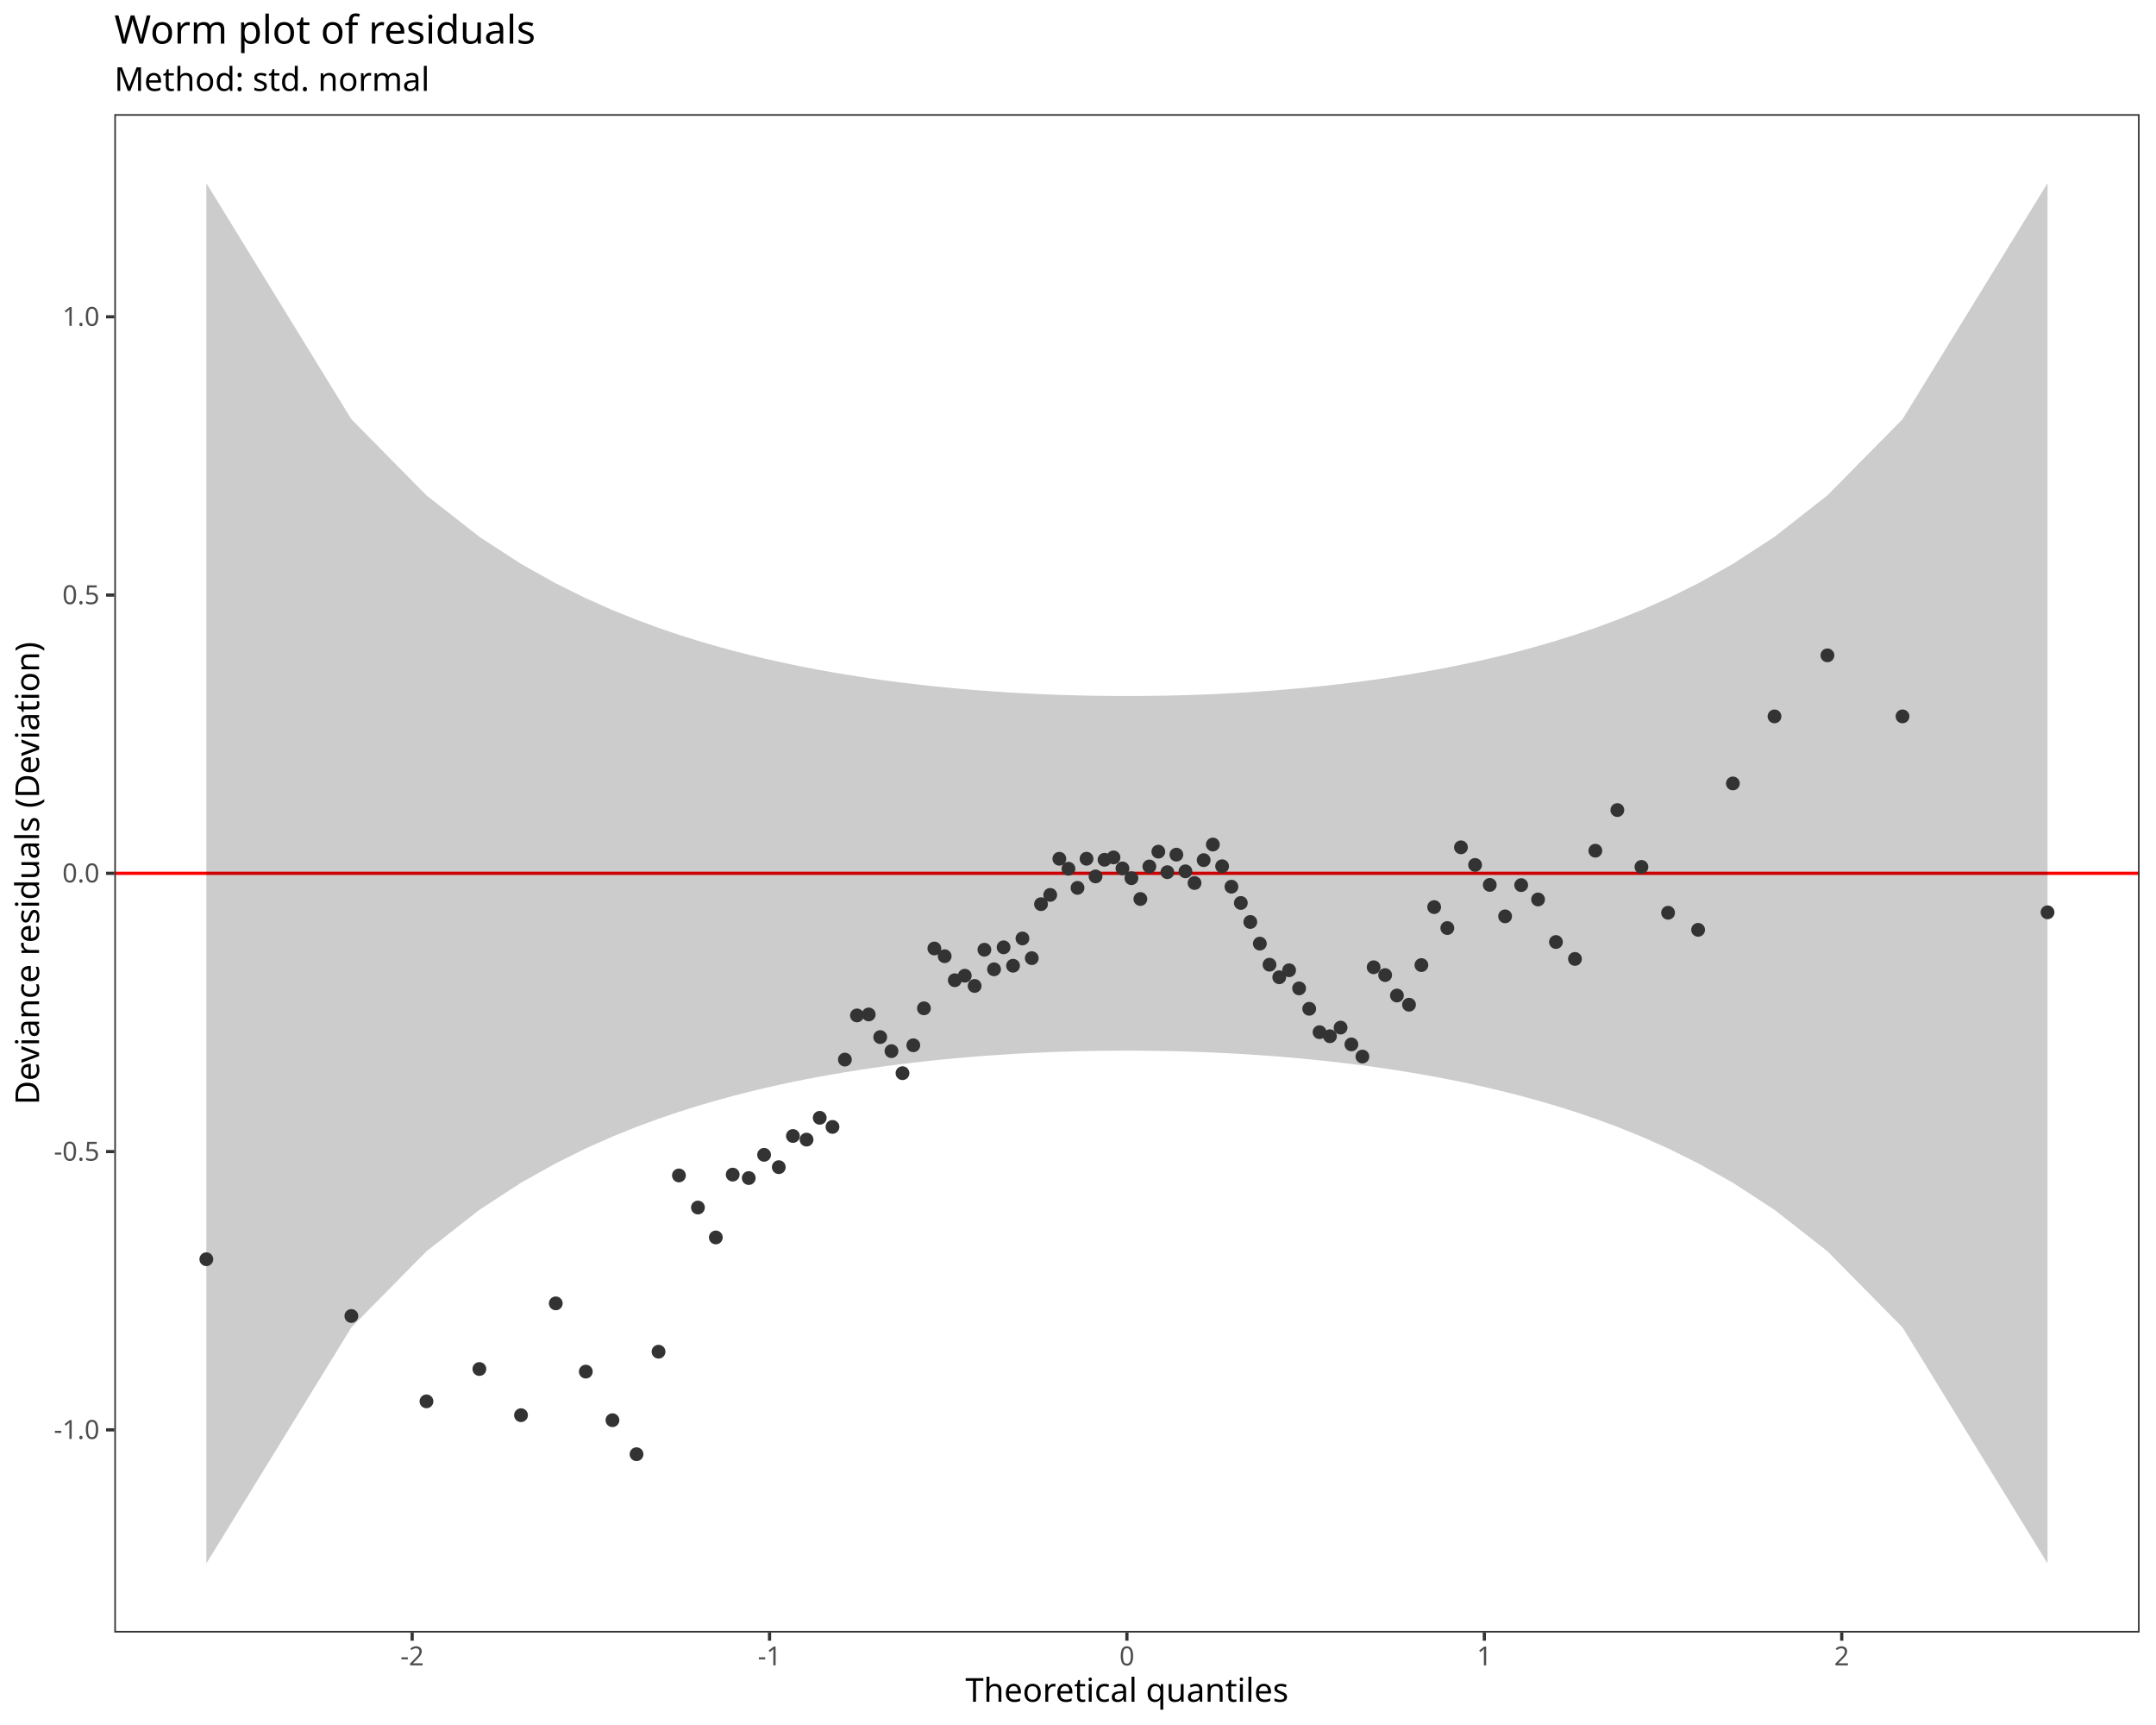
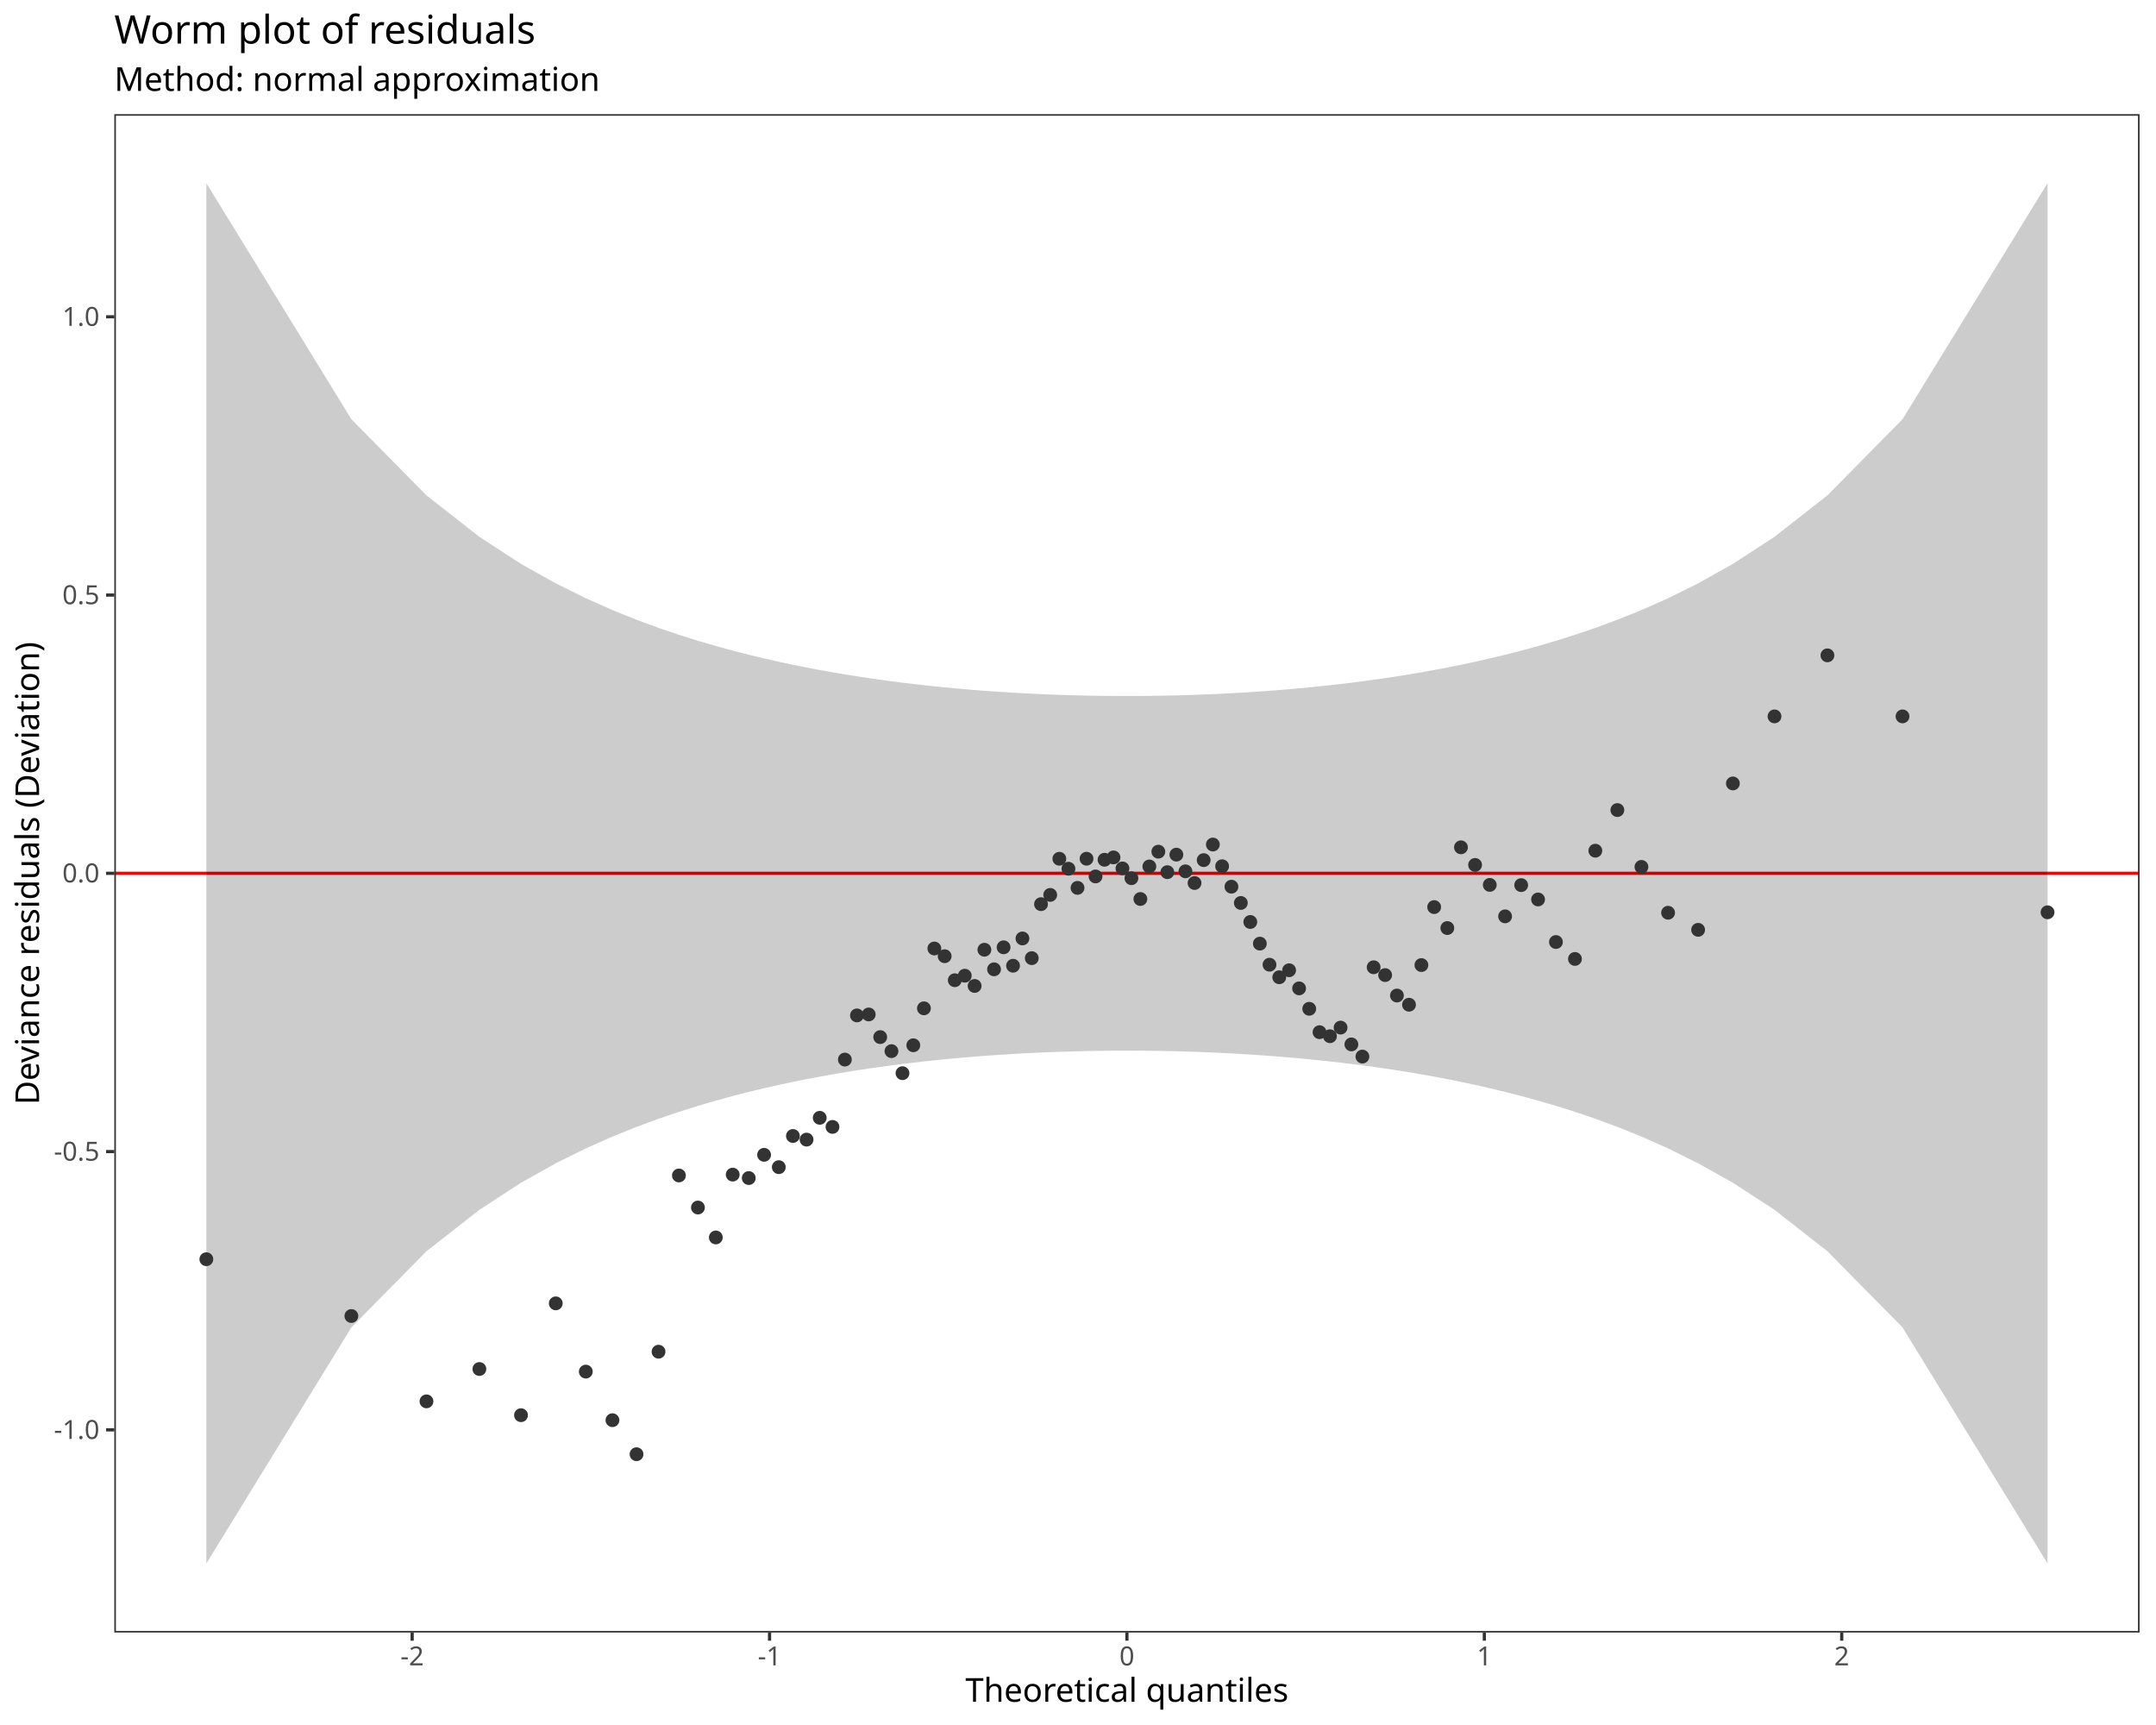
<svg xmlns="http://www.w3.org/2000/svg" class="svglite" data-engine-version="2.0" width="720.00pt" height="576.00pt" viewBox="0 0 720.00 576.00">
  <defs>
    <style type="text/css">
    .svglite line, .svglite polyline, .svglite polygon, .svglite path, .svglite rect, .svglite circle {
      fill: none;
      stroke: #000000;
      stroke-linecap: round;
      stroke-linejoin: round;
      stroke-miterlimit: 10.00;
    }
  </style>
  </defs>
  <rect width="100%" height="100%" style="stroke: none; fill: #FFFFFF;" />
  <defs>
    <clipPath id="cpMC4wMHw3MjAuMDB8MC4wMHw1NzYuMDA=">
      <rect x="0.00" y="0.00" width="720.00" height="576.00" />
    </clipPath>
  </defs>
  <g clip-path="url(#cpMC4wMHw3MjAuMDB8MC4wMHw1NzYuMDA=)">
    <rect x="-0" y="0.00" width="720.00" height="576.00" style="stroke-width: 1.07; stroke: #FFFFFF; fill: #FFFFFF;" />
  </g>
  <defs>
    <clipPath id="cpMzguMTd8NzE0LjUyfDM4LjEyfDU0NS4xMQ==">
      <rect x="38.17" y="38.12" width="676.35" height="507.00" />
    </clipPath>
  </defs>
  <g clip-path="url(#cpMzguMTd8NzE0LjUyfDM4LjEyfDU0NS4xMQ==)">
    <rect x="38.17" y="38.12" width="676.35" height="507.00" style="stroke-width: 1.07; stroke: none; fill: #FFFFFF;" />
    <line x1="38.17" y1="291.61" x2="714.52" y2="291.61" style="stroke-width: 1.07; stroke: #FF0000; stroke-linecap: butt;" />
    <polygon points="68.91,61.16 117.34,139.98 142.42,165.41 160.09,179.25 173.99,188.29 185.60,194.79 195.63,199.76 204.53,203.71 212.57,206.94 219.92,209.66 226.73,211.97 233.08,213.97 239.05,215.71 244.69,217.26 250.05,218.63 255.17,219.86 260.08,220.97 264.80,221.98 269.35,222.89 273.75,223.72 278.01,224.49 282.15,225.19 286.18,225.83 290.11,226.43 293.95,226.98 297.71,227.49 301.39,227.96 305.00,228.39 308.55,228.80 312.03,229.17 315.47,229.52 318.85,229.84 322.19,230.13 325.48,230.41 328.74,230.66 331.96,230.89 335.15,231.10 338.31,231.30 341.45,231.47 344.56,231.63 347.65,231.78 350.72,231.90 353.77,232.02 356.81,232.11 359.84,232.20 362.85,232.27 365.86,232.32 368.86,232.36 371.86,232.39 374.85,232.40 377.84,232.40 380.83,232.39 383.83,232.36 386.83,232.32 389.84,232.27 392.85,232.20 395.88,232.11 398.92,232.02 401.97,231.90 405.04,231.78 408.13,231.63 411.24,231.47 414.38,231.30 417.54,231.10 420.73,230.89 423.95,230.66 427.21,230.41 430.50,230.13 433.84,229.84 437.22,229.52 440.66,229.17 444.14,228.80 447.69,228.39 451.30,227.96 454.98,227.49 458.73,226.98 462.57,226.43 466.51,225.83 470.54,225.19 474.68,224.49 478.94,223.72 483.34,222.89 487.89,221.98 492.61,220.97 497.51,219.86 502.63,218.63 508.00,217.26 513.64,215.71 519.61,213.97 525.96,211.97 532.77,209.66 540.12,206.94 548.16,203.71 557.06,199.76 567.09,194.79 578.70,188.29 592.60,179.25 610.27,165.41 635.35,139.98 683.78,61.16 683.78,522.07 635.35,443.25 610.27,417.82 592.60,403.98 578.70,394.94 567.09,388.44 557.06,383.47 548.16,379.52 540.12,376.28 532.77,373.57 525.96,371.26 519.61,369.26 513.64,367.52 508.00,365.97 502.63,364.60 497.51,363.37 492.61,362.26 487.89,361.25 483.34,360.34 478.94,359.51 474.68,358.74 470.54,358.04 466.51,357.39 462.57,356.80 458.73,356.25 454.98,355.74 451.30,355.27 447.69,354.84 444.14,354.43 440.66,354.06 437.22,353.71 433.84,353.39 430.50,353.10 427.21,352.82 423.95,352.57 420.73,352.34 417.54,352.13 414.38,351.93 411.24,351.75 408.13,351.60 405.04,351.45 401.97,351.32 398.92,351.21 395.88,351.12 392.85,351.03 389.84,350.96 386.83,350.91 383.83,350.87 380.83,350.84 377.84,350.83 374.85,350.83 371.86,350.84 368.86,350.87 365.86,350.91 362.85,350.96 359.84,351.03 356.81,351.12 353.77,351.21 350.72,351.32 347.65,351.45 344.56,351.60 341.45,351.75 338.31,351.93 335.15,352.13 331.96,352.34 328.74,352.57 325.48,352.82 322.19,353.10 318.85,353.39 315.47,353.71 312.03,354.06 308.55,354.43 305.00,354.84 301.39,355.27 297.71,355.74 293.95,356.25 290.11,356.80 286.18,357.39 282.15,358.04 278.01,358.74 273.75,359.51 269.35,360.34 264.80,361.25 260.08,362.26 255.17,363.37 250.05,364.60 244.69,365.97 239.05,367.52 233.08,369.26 226.73,371.26 219.92,373.57 212.57,376.28 204.53,379.52 195.63,383.47 185.60,388.44 173.99,394.94 160.09,403.98 142.42,417.82 117.34,443.25 68.91,522.07 " style="stroke-width: 0.00; stroke: none; stroke-linecap: butt; fill: #000000; fill-opacity: 0.20;" />
    <polyline points="68.91,61.16 117.34,139.98 142.42,165.41 160.09,179.25 173.99,188.29 185.60,194.79 195.63,199.76 204.53,203.71 212.57,206.94 219.92,209.66 226.73,211.97 233.08,213.97 239.05,215.71 244.69,217.26 250.05,218.63 255.17,219.86 260.08,220.97 264.80,221.98 269.35,222.89 273.75,223.72 278.01,224.49 282.15,225.19 286.18,225.83 290.11,226.43 293.95,226.98 297.71,227.49 301.39,227.96 305.00,228.39 308.55,228.80 312.03,229.17 315.47,229.52 318.85,229.84 322.19,230.13 325.48,230.41 328.74,230.66 331.96,230.89 335.15,231.10 338.31,231.30 341.45,231.47 344.56,231.63 347.65,231.78 350.72,231.90 353.77,232.02 356.81,232.11 359.84,232.20 362.85,232.27 365.86,232.32 368.86,232.36 371.86,232.39 374.85,232.40 377.84,232.40 380.83,232.39 383.83,232.36 386.83,232.32 389.84,232.27 392.85,232.20 395.88,232.11 398.92,232.02 401.97,231.90 405.04,231.78 408.13,231.63 411.24,231.47 414.38,231.30 417.54,231.10 420.73,230.89 423.95,230.66 427.21,230.41 430.50,230.13 433.84,229.84 437.22,229.52 440.66,229.17 444.14,228.80 447.69,228.39 451.30,227.96 454.98,227.49 458.73,226.98 462.57,226.43 466.51,225.83 470.54,225.19 474.68,224.49 478.94,223.72 483.34,222.89 487.89,221.98 492.61,220.97 497.51,219.86 502.63,218.63 508.00,217.26 513.64,215.71 519.61,213.97 525.96,211.97 532.77,209.66 540.12,206.94 548.16,203.71 557.06,199.76 567.09,194.79 578.70,188.29 592.60,179.25 610.27,165.41 635.35,139.98 683.78,61.16 " style="stroke-width: 1.07; stroke: none; stroke-linecap: butt;" />
    <polyline points="683.78,522.07 635.35,443.25 610.27,417.82 592.60,403.98 578.70,394.94 567.09,388.44 557.06,383.47 548.16,379.52 540.12,376.28 532.77,373.57 525.96,371.26 519.61,369.26 513.64,367.52 508.00,365.97 502.63,364.60 497.51,363.37 492.61,362.26 487.89,361.25 483.34,360.34 478.94,359.51 474.68,358.74 470.54,358.04 466.51,357.39 462.57,356.80 458.73,356.25 454.98,355.74 451.30,355.27 447.69,354.84 444.14,354.43 440.66,354.06 437.22,353.71 433.84,353.39 430.50,353.10 427.21,352.82 423.95,352.57 420.73,352.34 417.54,352.13 414.38,351.93 411.24,351.75 408.13,351.60 405.04,351.45 401.97,351.32 398.92,351.21 395.88,351.12 392.85,351.03 389.84,350.96 386.83,350.91 383.83,350.87 380.83,350.84 377.84,350.83 374.85,350.83 371.86,350.84 368.86,350.87 365.86,350.91 362.85,350.96 359.84,351.03 356.81,351.12 353.77,351.21 350.72,351.32 347.65,351.45 344.56,351.60 341.45,351.75 338.31,351.93 335.15,352.13 331.96,352.34 328.74,352.57 325.48,352.82 322.19,353.10 318.85,353.39 315.47,353.71 312.03,354.06 308.55,354.43 305.00,354.84 301.39,355.27 297.71,355.74 293.95,356.25 290.11,356.80 286.18,357.39 282.15,358.04 278.01,358.74 273.75,359.51 269.35,360.34 264.80,361.25 260.08,362.26 255.17,363.37 250.05,364.60 244.69,365.97 239.05,367.52 233.08,369.26 226.73,371.26 219.92,373.57 212.57,376.28 204.53,379.52 195.63,383.47 185.60,388.44 173.99,394.94 160.09,403.98 142.42,417.82 117.34,443.25 68.91,522.07 " style="stroke-width: 1.07; stroke: none; stroke-linecap: butt;" />
    <circle cx="68.91" cy="420.47" r="1.95" style="stroke-width: 0.71; stroke: #333333; fill: #333333;" />
    <circle cx="117.34" cy="439.43" r="1.95" style="stroke-width: 0.71; stroke: #333333; fill: #333333;" />
    <circle cx="142.42" cy="467.93" r="1.95" style="stroke-width: 0.71; stroke: #333333; fill: #333333;" />
    <circle cx="160.09" cy="457.13" r="1.95" style="stroke-width: 0.71; stroke: #333333; fill: #333333;" />
    <circle cx="173.99" cy="472.55" r="1.95" style="stroke-width: 0.71; stroke: #333333; fill: #333333;" />
    <circle cx="185.60" cy="435.21" r="1.95" style="stroke-width: 0.71; stroke: #333333; fill: #333333;" />
    <circle cx="195.63" cy="458.00" r="1.95" style="stroke-width: 0.71; stroke: #333333; fill: #333333;" />
    <circle cx="204.53" cy="474.22" r="1.95" style="stroke-width: 0.71; stroke: #333333; fill: #333333;" />
    <circle cx="212.57" cy="485.58" r="1.95" style="stroke-width: 0.71; stroke: #333333; fill: #333333;" />
    <circle cx="219.92" cy="451.35" r="1.95" style="stroke-width: 0.71; stroke: #333333; fill: #333333;" />
    <circle cx="226.73" cy="392.50" r="1.95" style="stroke-width: 0.71; stroke: #333333; fill: #333333;" />
    <circle cx="233.08" cy="403.21" r="1.95" style="stroke-width: 0.71; stroke: #333333; fill: #333333;" />
    <circle cx="239.05" cy="413.20" r="1.95" style="stroke-width: 0.71; stroke: #333333; fill: #333333;" />
    <circle cx="244.69" cy="392.22" r="1.95" style="stroke-width: 0.71; stroke: #333333; fill: #333333;" />
    <circle cx="250.05" cy="393.37" r="1.95" style="stroke-width: 0.71; stroke: #333333; fill: #333333;" />
    <circle cx="255.17" cy="385.61" r="1.95" style="stroke-width: 0.71; stroke: #333333; fill: #333333;" />
    <circle cx="260.08" cy="389.73" r="1.95" style="stroke-width: 0.71; stroke: #333333; fill: #333333;" />
    <circle cx="264.80" cy="379.32" r="1.95" style="stroke-width: 0.71; stroke: #333333; fill: #333333;" />
    <circle cx="269.35" cy="380.53" r="1.95" style="stroke-width: 0.71; stroke: #333333; fill: #333333;" />
    <circle cx="273.75" cy="373.25" r="1.95" style="stroke-width: 0.71; stroke: #333333; fill: #333333;" />
    <circle cx="278.01" cy="376.29" r="1.95" style="stroke-width: 0.71; stroke: #333333; fill: #333333;" />
    <circle cx="282.15" cy="353.81" r="1.95" style="stroke-width: 0.71; stroke: #333333; fill: #333333;" />
    <circle cx="286.18" cy="339.06" r="1.95" style="stroke-width: 0.71; stroke: #333333; fill: #333333;" />
    <circle cx="290.11" cy="338.74" r="1.95" style="stroke-width: 0.71; stroke: #333333; fill: #333333;" />
    <circle cx="293.95" cy="346.30" r="1.95" style="stroke-width: 0.71; stroke: #333333; fill: #333333;" />
    <circle cx="297.71" cy="350.99" r="1.95" style="stroke-width: 0.71; stroke: #333333; fill: #333333;" />
    <circle cx="301.39" cy="358.35" r="1.95" style="stroke-width: 0.71; stroke: #333333; fill: #333333;" />
    <circle cx="305.00" cy="349.03" r="1.95" style="stroke-width: 0.71; stroke: #333333; fill: #333333;" />
    <circle cx="308.55" cy="336.69" r="1.95" style="stroke-width: 0.71; stroke: #333333; fill: #333333;" />
    <circle cx="312.03" cy="316.71" r="1.95" style="stroke-width: 0.71; stroke: #333333; fill: #333333;" />
    <circle cx="315.47" cy="319.29" r="1.95" style="stroke-width: 0.71; stroke: #333333; fill: #333333;" />
    <circle cx="318.85" cy="327.31" r="1.95" style="stroke-width: 0.71; stroke: #333333; fill: #333333;" />
    <circle cx="322.19" cy="325.80" r="1.95" style="stroke-width: 0.71; stroke: #333333; fill: #333333;" />
    <circle cx="325.48" cy="329.22" r="1.95" style="stroke-width: 0.71; stroke: #333333; fill: #333333;" />
    <circle cx="328.74" cy="317.13" r="1.95" style="stroke-width: 0.71; stroke: #333333; fill: #333333;" />
    <circle cx="331.96" cy="323.67" r="1.95" style="stroke-width: 0.71; stroke: #333333; fill: #333333;" />
    <circle cx="335.15" cy="316.32" r="1.95" style="stroke-width: 0.71; stroke: #333333; fill: #333333;" />
    <circle cx="338.31" cy="322.47" r="1.95" style="stroke-width: 0.71; stroke: #333333; fill: #333333;" />
    <circle cx="341.45" cy="313.36" r="1.95" style="stroke-width: 0.71; stroke: #333333; fill: #333333;" />
    <circle cx="344.56" cy="319.94" r="1.95" style="stroke-width: 0.71; stroke: #333333; fill: #333333;" />
    <circle cx="347.65" cy="301.91" r="1.95" style="stroke-width: 0.71; stroke: #333333; fill: #333333;" />
    <circle cx="350.72" cy="298.82" r="1.95" style="stroke-width: 0.71; stroke: #333333; fill: #333333;" />
    <circle cx="353.77" cy="286.75" r="1.95" style="stroke-width: 0.71; stroke: #333333; fill: #333333;" />
    <circle cx="356.81" cy="290.08" r="1.95" style="stroke-width: 0.71; stroke: #333333; fill: #333333;" />
    <circle cx="359.84" cy="296.47" r="1.95" style="stroke-width: 0.71; stroke: #333333; fill: #333333;" />
    <circle cx="362.85" cy="286.74" r="1.95" style="stroke-width: 0.71; stroke: #333333; fill: #333333;" />
    <circle cx="365.86" cy="292.65" r="1.95" style="stroke-width: 0.71; stroke: #333333; fill: #333333;" />
    <circle cx="368.86" cy="287.09" r="1.95" style="stroke-width: 0.71; stroke: #333333; fill: #333333;" />
    <circle cx="371.86" cy="286.30" r="1.95" style="stroke-width: 0.71; stroke: #333333; fill: #333333;" />
    <circle cx="374.85" cy="289.98" r="1.95" style="stroke-width: 0.71; stroke: #333333; fill: #333333;" />
    <circle cx="377.84" cy="293.24" r="1.95" style="stroke-width: 0.71; stroke: #333333; fill: #333333;" />
    <circle cx="380.83" cy="300.19" r="1.95" style="stroke-width: 0.71; stroke: #333333; fill: #333333;" />
    <circle cx="383.83" cy="289.32" r="1.95" style="stroke-width: 0.71; stroke: #333333; fill: #333333;" />
    <circle cx="386.83" cy="284.38" r="1.95" style="stroke-width: 0.71; stroke: #333333; fill: #333333;" />
    <circle cx="389.84" cy="291.23" r="1.95" style="stroke-width: 0.71; stroke: #333333; fill: #333333;" />
    <circle cx="392.85" cy="285.38" r="1.95" style="stroke-width: 0.71; stroke: #333333; fill: #333333;" />
    <circle cx="395.88" cy="290.95" r="1.95" style="stroke-width: 0.71; stroke: #333333; fill: #333333;" />
    <circle cx="398.92" cy="294.85" r="1.95" style="stroke-width: 0.71; stroke: #333333; fill: #333333;" />
    <circle cx="401.97" cy="287.21" r="1.95" style="stroke-width: 0.71; stroke: #333333; fill: #333333;" />
    <circle cx="405.04" cy="282.00" r="1.95" style="stroke-width: 0.71; stroke: #333333; fill: #333333;" />
    <circle cx="408.13" cy="289.25" r="1.95" style="stroke-width: 0.71; stroke: #333333; fill: #333333;" />
    <circle cx="411.24" cy="296.08" r="1.95" style="stroke-width: 0.71; stroke: #333333; fill: #333333;" />
    <circle cx="414.38" cy="301.51" r="1.95" style="stroke-width: 0.71; stroke: #333333; fill: #333333;" />
    <circle cx="417.54" cy="307.86" r="1.95" style="stroke-width: 0.71; stroke: #333333; fill: #333333;" />
    <circle cx="420.73" cy="315.09" r="1.95" style="stroke-width: 0.71; stroke: #333333; fill: #333333;" />
    <circle cx="423.95" cy="322.13" r="1.95" style="stroke-width: 0.71; stroke: #333333; fill: #333333;" />
    <circle cx="427.21" cy="326.32" r="1.95" style="stroke-width: 0.71; stroke: #333333; fill: #333333;" />
    <circle cx="430.50" cy="323.98" r="1.95" style="stroke-width: 0.71; stroke: #333333; fill: #333333;" />
    <circle cx="433.84" cy="330.03" r="1.95" style="stroke-width: 0.71; stroke: #333333; fill: #333333;" />
    <circle cx="437.22" cy="336.85" r="1.95" style="stroke-width: 0.71; stroke: #333333; fill: #333333;" />
    <circle cx="440.66" cy="344.66" r="1.95" style="stroke-width: 0.71; stroke: #333333; fill: #333333;" />
    <circle cx="444.14" cy="346.01" r="1.95" style="stroke-width: 0.71; stroke: #333333; fill: #333333;" />
    <circle cx="447.69" cy="343.13" r="1.95" style="stroke-width: 0.71; stroke: #333333; fill: #333333;" />
    <circle cx="451.30" cy="348.74" r="1.95" style="stroke-width: 0.71; stroke: #333333; fill: #333333;" />
    <circle cx="454.98" cy="352.80" r="1.95" style="stroke-width: 0.71; stroke: #333333; fill: #333333;" />
    <circle cx="458.73" cy="322.98" r="1.95" style="stroke-width: 0.71; stroke: #333333; fill: #333333;" />
    <circle cx="462.57" cy="325.59" r="1.95" style="stroke-width: 0.71; stroke: #333333; fill: #333333;" />
    <circle cx="466.51" cy="332.42" r="1.95" style="stroke-width: 0.71; stroke: #333333; fill: #333333;" />
    <circle cx="470.54" cy="335.49" r="1.95" style="stroke-width: 0.71; stroke: #333333; fill: #333333;" />
    <circle cx="474.68" cy="322.25" r="1.95" style="stroke-width: 0.71; stroke: #333333; fill: #333333;" />
    <circle cx="478.94" cy="302.89" r="1.95" style="stroke-width: 0.71; stroke: #333333; fill: #333333;" />
    <circle cx="483.34" cy="309.89" r="1.95" style="stroke-width: 0.71; stroke: #333333; fill: #333333;" />
    <circle cx="487.89" cy="282.93" r="1.95" style="stroke-width: 0.71; stroke: #333333; fill: #333333;" />
    <circle cx="492.61" cy="288.81" r="1.95" style="stroke-width: 0.71; stroke: #333333; fill: #333333;" />
    <circle cx="497.51" cy="295.48" r="1.95" style="stroke-width: 0.71; stroke: #333333; fill: #333333;" />
    <circle cx="502.63" cy="305.98" r="1.95" style="stroke-width: 0.71; stroke: #333333; fill: #333333;" />
    <circle cx="508.00" cy="295.55" r="1.95" style="stroke-width: 0.71; stroke: #333333; fill: #333333;" />
    <circle cx="513.64" cy="300.34" r="1.95" style="stroke-width: 0.71; stroke: #333333; fill: #333333;" />
    <circle cx="519.61" cy="314.55" r="1.95" style="stroke-width: 0.71; stroke: #333333; fill: #333333;" />
    <circle cx="525.96" cy="320.20" r="1.95" style="stroke-width: 0.71; stroke: #333333; fill: #333333;" />
    <circle cx="532.77" cy="284.06" r="1.95" style="stroke-width: 0.71; stroke: #333333; fill: #333333;" />
    <circle cx="540.12" cy="270.49" r="1.95" style="stroke-width: 0.71; stroke: #333333; fill: #333333;" />
    <circle cx="548.16" cy="289.47" r="1.95" style="stroke-width: 0.71; stroke: #333333; fill: #333333;" />
    <circle cx="557.06" cy="304.78" r="1.95" style="stroke-width: 0.71; stroke: #333333; fill: #333333;" />
    <circle cx="567.09" cy="310.48" r="1.95" style="stroke-width: 0.71; stroke: #333333; fill: #333333;" />
    <circle cx="578.70" cy="261.60" r="1.95" style="stroke-width: 0.71; stroke: #333333; fill: #333333;" />
    <circle cx="592.60" cy="239.21" r="1.95" style="stroke-width: 0.71; stroke: #333333; fill: #333333;" />
    <circle cx="610.27" cy="218.83" r="1.95" style="stroke-width: 0.71; stroke: #333333; fill: #333333;" />
    <circle cx="635.35" cy="239.21" r="1.95" style="stroke-width: 0.71; stroke: #333333; fill: #333333;" />
    <circle cx="683.78" cy="304.63" r="1.95" style="stroke-width: 0.71; stroke: #333333; fill: #333333;" />
    <rect x="38.17" y="38.12" width="676.35" height="507.00" style="stroke-width: 1.07; stroke: #333333;" />
  </g>
  <g clip-path="url(#cpMC4wMHw3MjAuMDB8MC4wMHw1NzYuMDA=)">
    <text x="33.24" y="480.48" text-anchor="end" style="font-size: 8.80px; fill: #4D4D4D; font-family: sans;" textLength="15.16px" lengthAdjust="spacingAndGlyphs">-1.0</text>
    <text x="33.24" y="387.56" text-anchor="end" style="font-size: 8.80px; fill: #4D4D4D; font-family: sans;" textLength="15.16px" lengthAdjust="spacingAndGlyphs">-0.5</text>
    <text x="33.24" y="294.64" text-anchor="end" style="font-size: 8.80px; fill: #4D4D4D; font-family: sans;" textLength="12.23px" lengthAdjust="spacingAndGlyphs">0.0</text>
    <text x="33.24" y="201.73" text-anchor="end" style="font-size: 8.80px; fill: #4D4D4D; font-family: sans;" textLength="12.23px" lengthAdjust="spacingAndGlyphs">0.5</text>
    <text x="33.24" y="108.81" text-anchor="end" style="font-size: 8.80px; fill: #4D4D4D; font-family: sans;" textLength="12.23px" lengthAdjust="spacingAndGlyphs">1.0</text>
    <polyline points="35.43,477.45 38.17,477.45 " style="stroke-width: 1.07; stroke: #333333; stroke-linecap: butt;" />
    <polyline points="35.43,384.53 38.17,384.53 " style="stroke-width: 1.07; stroke: #333333; stroke-linecap: butt;" />
    <polyline points="35.43,291.61 38.17,291.61 " style="stroke-width: 1.07; stroke: #333333; stroke-linecap: butt;" />
    <polyline points="35.43,198.70 38.17,198.70 " style="stroke-width: 1.07; stroke: #333333; stroke-linecap: butt;" />
    <polyline points="35.43,105.78 38.17,105.78 " style="stroke-width: 1.07; stroke: #333333; stroke-linecap: butt;" />
    <polyline points="137.64,547.85 137.64,545.11 " style="stroke-width: 1.07; stroke: #333333; stroke-linecap: butt;" />
    <polyline points="256.99,547.85 256.99,545.11 " style="stroke-width: 1.07; stroke: #333333; stroke-linecap: butt;" />
    <polyline points="376.34,547.85 376.34,545.11 " style="stroke-width: 1.07; stroke: #333333; stroke-linecap: butt;" />
    <polyline points="495.70,547.85 495.70,545.11 " style="stroke-width: 1.07; stroke: #333333; stroke-linecap: butt;" />
    <polyline points="615.05,547.85 615.05,545.11 " style="stroke-width: 1.07; stroke: #333333; stroke-linecap: butt;" />
    <text x="137.64" y="556.10" text-anchor="middle" style="font-size: 8.80px; fill: #4D4D4D; font-family: sans;" textLength="7.82px" lengthAdjust="spacingAndGlyphs">-2</text>
    <text x="256.99" y="556.10" text-anchor="middle" style="font-size: 8.80px; fill: #4D4D4D; font-family: sans;" textLength="7.82px" lengthAdjust="spacingAndGlyphs">-1</text>
    <text x="376.34" y="556.10" text-anchor="middle" style="font-size: 8.80px; fill: #4D4D4D; font-family: sans;" textLength="4.89px" lengthAdjust="spacingAndGlyphs">0</text>
    <text x="495.70" y="556.10" text-anchor="middle" style="font-size: 8.80px; fill: #4D4D4D; font-family: sans;" textLength="4.89px" lengthAdjust="spacingAndGlyphs">1</text>
    <text x="615.05" y="556.10" text-anchor="middle" style="font-size: 8.80px; fill: #4D4D4D; font-family: sans;" textLength="4.89px" lengthAdjust="spacingAndGlyphs">2</text>
    <text x="376.34" y="568.24" text-anchor="middle" style="font-size: 11.00px; font-family: sans;" textLength="101.51px" lengthAdjust="spacingAndGlyphs">Theoretical quantiles</text>
    <text transform="translate(13.05,291.61) rotate(-90)" text-anchor="middle" style="font-size: 11.00px; font-family: sans;" textLength="149.20px" lengthAdjust="spacingAndGlyphs">Deviance residuals (Deviation)</text>
-     <text x="38.17" y="30.35" style="font-size: 11.00px; font-family: sans;" textLength="97.22px" lengthAdjust="spacingAndGlyphs">Method: std. normal</text>
+     <text x="38.17" y="30.35" style="font-size: 11.00px; font-family: sans;" textLength="148.59px" lengthAdjust="spacingAndGlyphs">Method: normal approximation</text>
    <text x="38.17" y="14.56" style="font-size: 13.20px; font-family: sans;" textLength="131.32px" lengthAdjust="spacingAndGlyphs">Worm plot of residuals</text>
  </g>
</svg>
